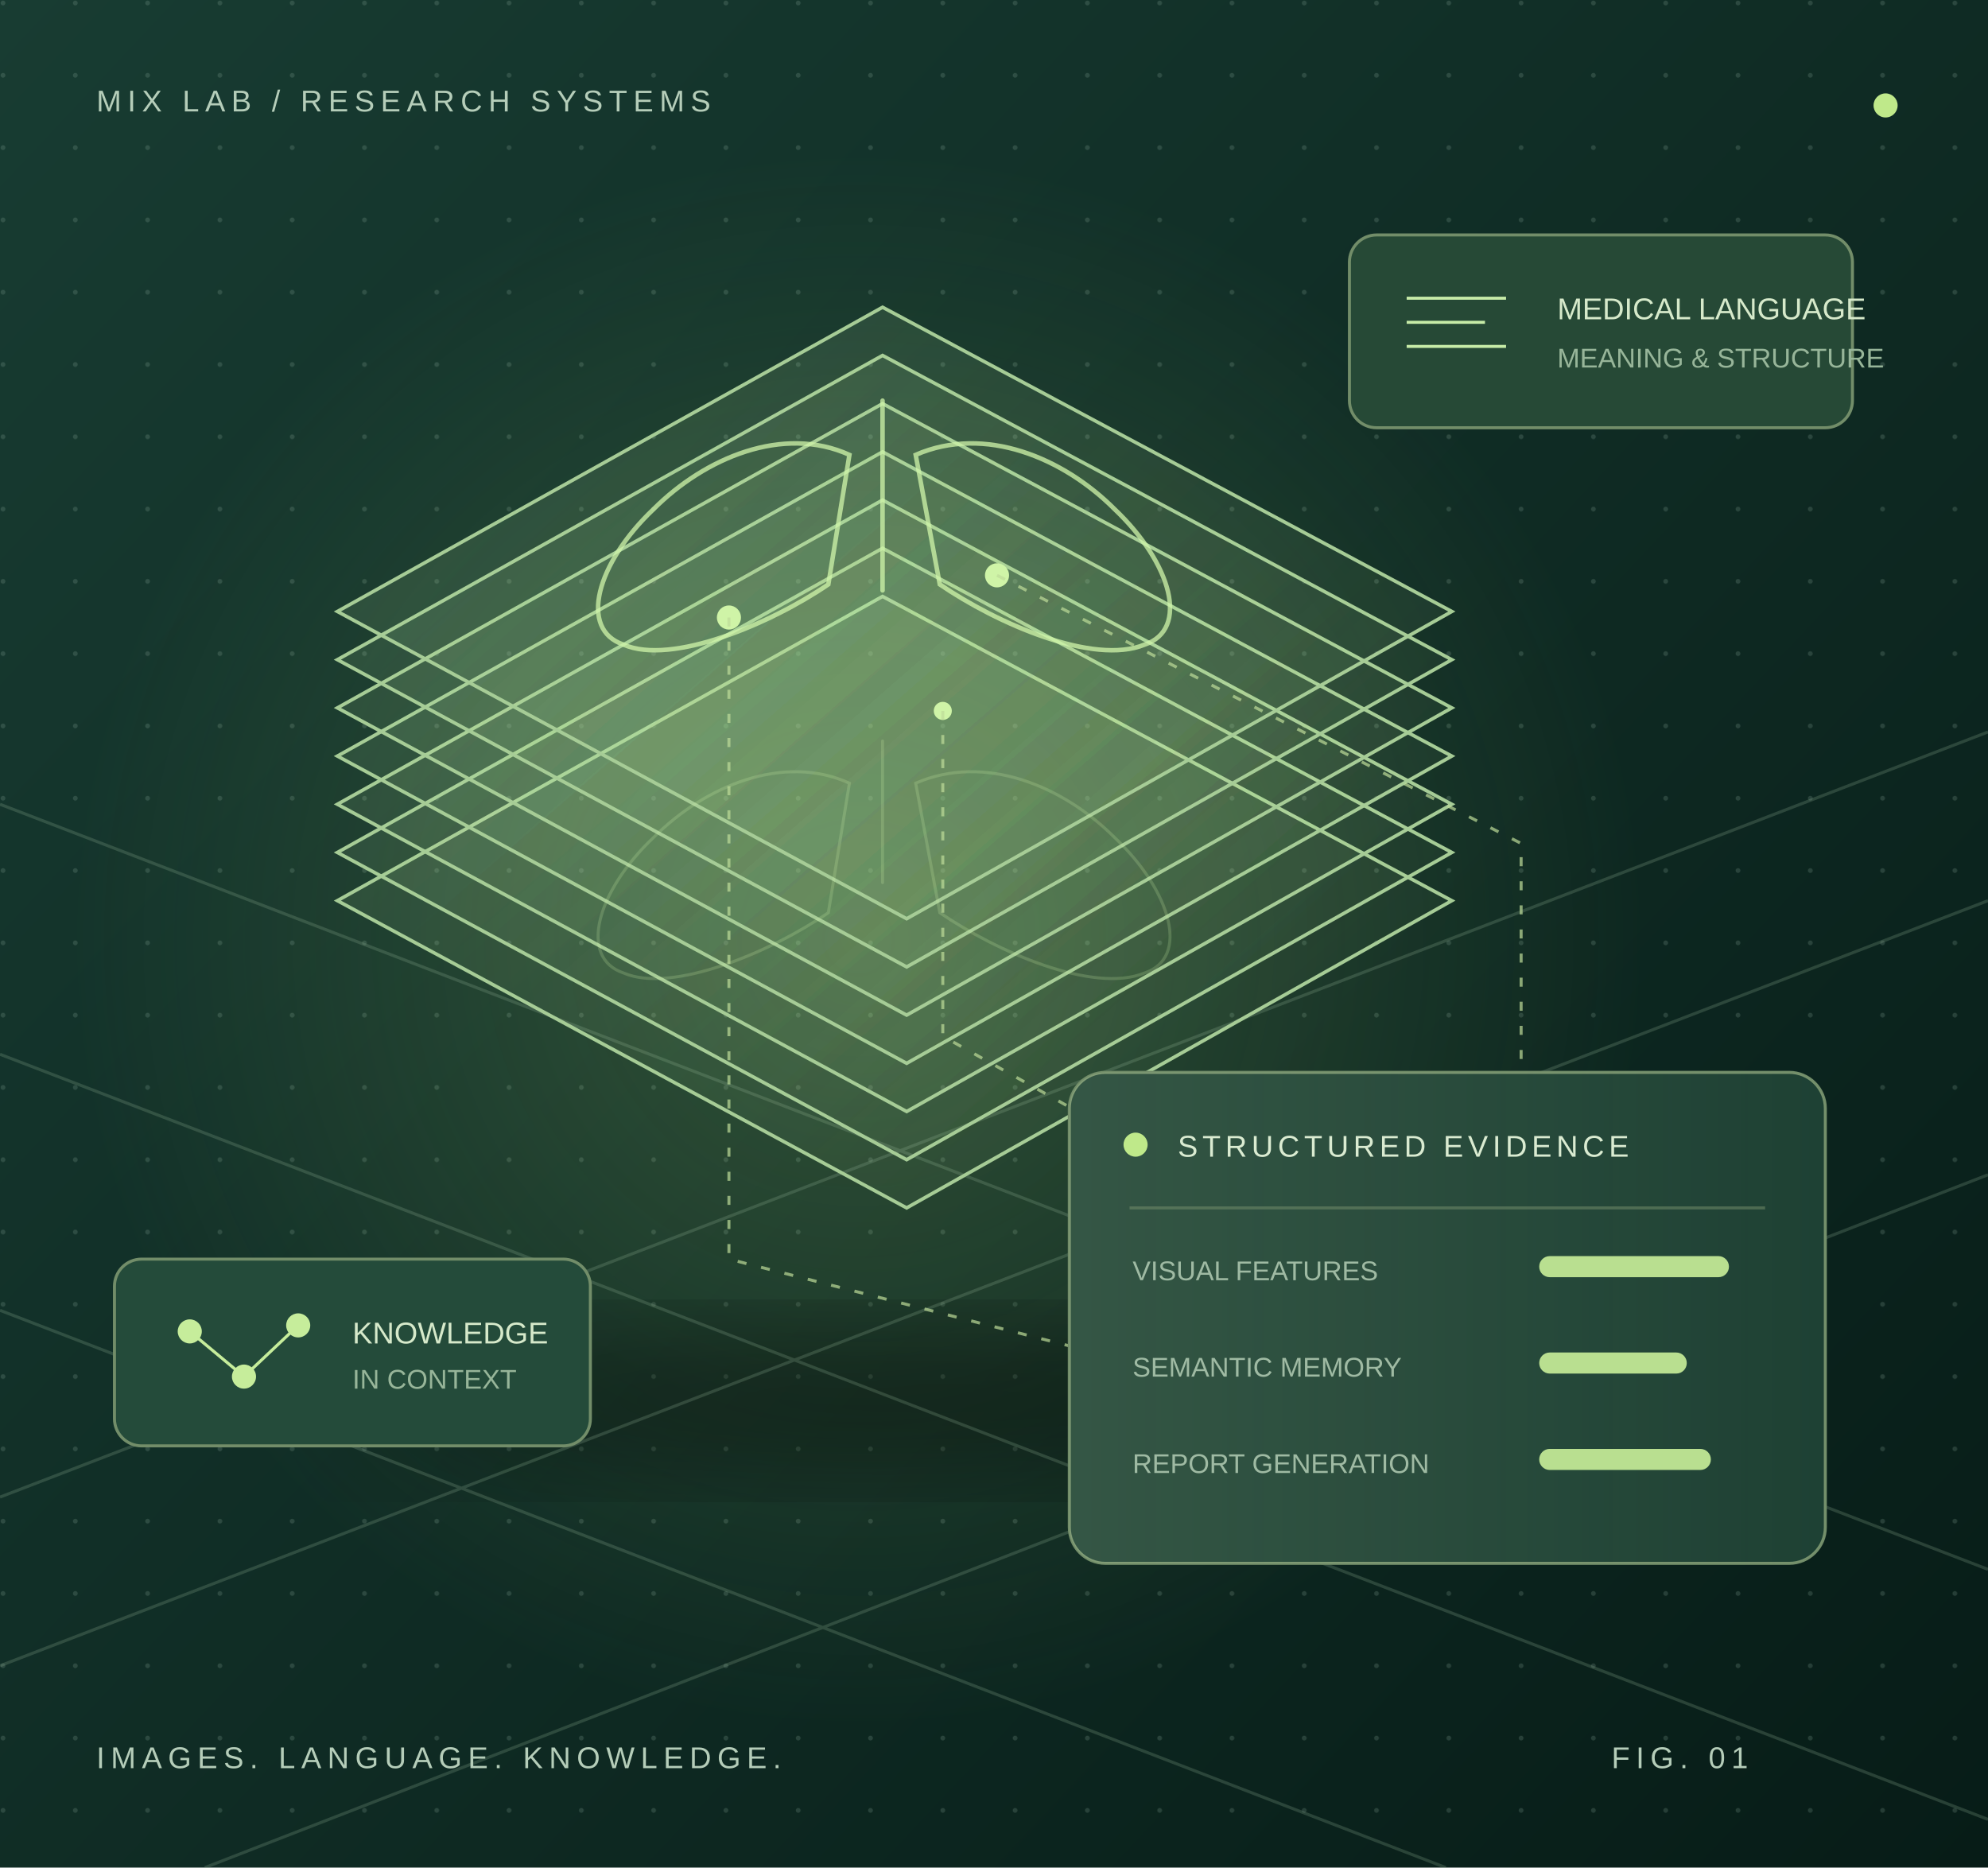
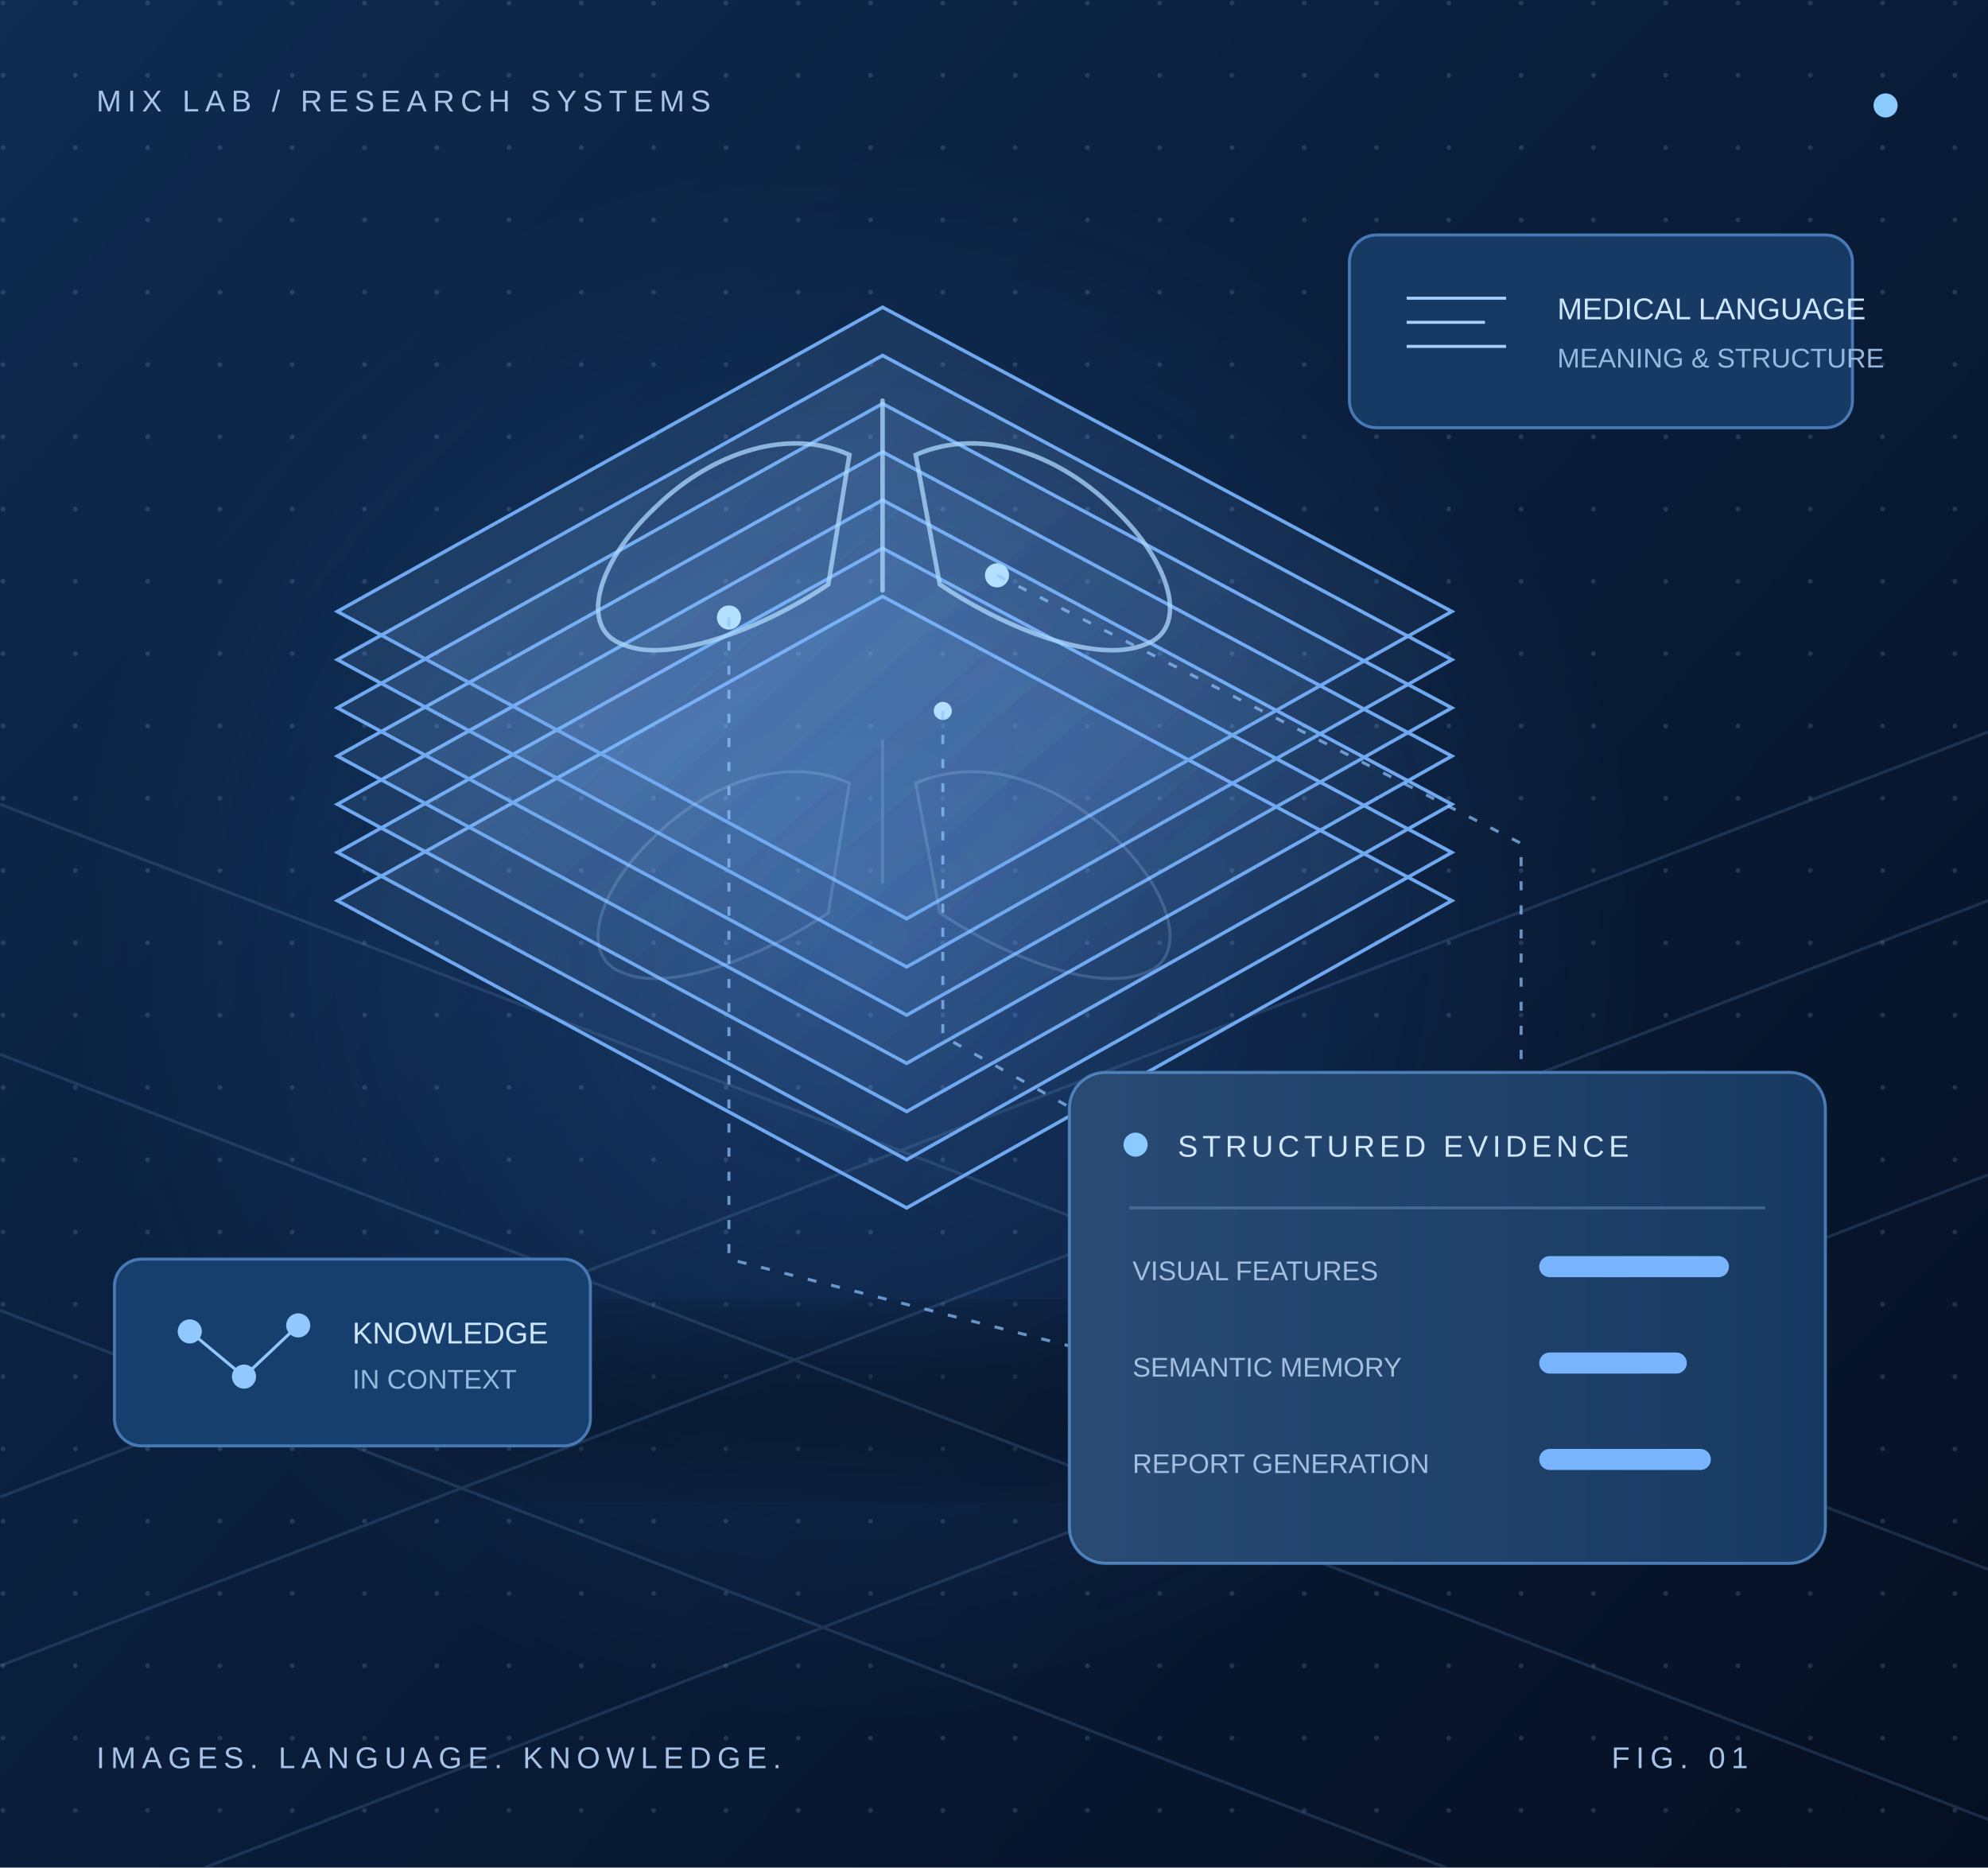
<svg xmlns="http://www.w3.org/2000/svg" width="660" height="620" viewBox="0 0 660 620" fill="none" role="img" aria-labelledby="title desc">
  <defs>
    <linearGradient id="bg" x1="0" y1="0" x2="660" y2="620" gradientUnits="userSpaceOnUse">
-       <stop stop-color="#183c32" />
-       <stop offset="1" stop-color="#071c17" />
+       <stop stop-color="#0e2b50" />
+       <stop offset="1" stop-color="#050f22" />
    </linearGradient>
    <linearGradient id="plane" x1="170" y1="135" x2="410" y2="410" gradientUnits="userSpaceOnUse">
-       <stop stop-color="#addb9b" stop-opacity=".13" />
-       <stop offset="1" stop-color="#c7f09c" stop-opacity=".03" />
+       <stop stop-color="#8abfff" stop-opacity=".13" />
+       <stop offset="1" stop-color="#73adff" stop-opacity=".03" />
    </linearGradient>
    <linearGradient id="glass">
-       <stop stop-color="#e1fcc9" stop-opacity=".14" />
-       <stop offset="1" stop-color="#e1fcc9" stop-opacity=".03" />
+       <stop stop-color="#b2d7ff" stop-opacity=".14" />
+       <stop offset="1" stop-color="#b2d7ff" stop-opacity=".03" />
    </linearGradient>
    <radialGradient id="glow">
-       <stop stop-color="#a8d879" stop-opacity=".22" />
-       <stop offset="1" stop-color="#a8d879" stop-opacity="0" />
+       <stop stop-color="#408fff" stop-opacity=".22" />
+       <stop offset="1" stop-color="#408fff" stop-opacity="0" />
    </radialGradient>
    <pattern id="dots" width="24" height="24" patternUnits="userSpaceOnUse">
-       <circle cx="1" cy="1" r=".8" fill="#9fbdac" fill-opacity=".2" />
+       <circle cx="1" cy="1" r=".8" fill="#87b0de" fill-opacity=".2" />
    </pattern>
    <filter id="shadow">
      <feGaussianBlur stdDeviation="22" />
    </filter>
  </defs>
  <rect width="660" height="620" fill="url(#bg)" />
  <rect width="660" height="620" fill="url(#dots)" />
  <circle cx="285" cy="312" r="265" fill="url(#glow)" />
  <ellipse cx="310" cy="465" rx="190" ry="28" fill="#000" opacity=".35" filter="url(#shadow)" />
-   <g stroke="#8dac92" stroke-opacity=".25">
+   <g stroke="#5b83b3" stroke-opacity=".25">
    <path d="M0 497L660 243M0 553L660 299M68 620L660 390M0 435L480 620M0 350L660 604M0 267L660 521" />
  </g>
-   <g font-family="Arial,sans-serif" font-size="10" letter-spacing="2" fill="#b5cdb9">
+   <g font-family="Arial,sans-serif" font-size="10" letter-spacing="2" fill="#a8c3e8">
    <text x="32" y="37">MIX LAB / RESEARCH SYSTEMS</text>
    <text x="32" y="587">IMAGES. LANGUAGE. KNOWLEDGE.</text>
    <text x="535" y="587">FIG. 01</text>
  </g>
-   <g stroke="#a6cc96" stroke-width="1.15" fill="url(#plane)">
+   <g stroke="#70a9f0" stroke-width="1.15" fill="url(#plane)">
    <path d="M112 299l181-101 189 101-181 102z" />
    <path d="M112 283l181-101 189 101-181 102z" />
    <path d="M112 267l181-101 189 101-181 102z" />
    <path d="M112 251l181-101 189 101-181 102z" />
    <path d="M112 235l181-101 189 101-181 102z" />
    <path d="M112 219l181-101 189 101-181 102z" />
    <path d="M112 203l181-101 189 101-181 102z" />
  </g>
-   <g fill="none" stroke="#d0f5aa" stroke-linecap="round">
+   <g fill="none" stroke="#aed9ff" stroke-linecap="round">
    <path d="M293 133v63m-11-45c-22-10-48 1-65 18-19 18-25 40-10 45 16 7 49-7 68-20zm22 0c23-10 49 1 66 18 19 18 25 40 10 45-17 7-49-7-68-20z" stroke-width="1.5" opacity=".75" />
    <path d="M293 246v47m-11-33c-22-10-48 1-65 18-19 18-25 40-10 45 16 7 49-7 68-20zm22 0c23-10 49 1 66 18 19 18 25 40 10 45-17 7-49-7-68-20z" stroke-width="1" opacity=".2" />
  </g>
-   <g fill="#cff4a7">
+   <g fill="#b3e0ff">
    <circle cx="242" cy="205" r="4" />
    <circle cx="331" cy="191" r="4" />
    <circle cx="313" cy="236" r="3" />
  </g>
-   <g stroke="#bedc99" stroke-dasharray="3 5" opacity=".7">
+   <g stroke="#8fc4ff" stroke-dasharray="3 5" opacity=".7">
    <path d="M242 205v213l153 39" />
    <path d="M331 191l174 89v92" />
    <path d="M313 236v108l84 47" />
  </g>
  <g transform="translate(355 356)">
-     <rect width="251" height="163" rx="12" fill="#183b2f" stroke="#728d69" />
+     <rect width="251" height="163" rx="12" fill="#12345d" stroke="#477ab4" />
    <rect width="251" height="163" rx="12" fill="url(#glass)" />
-     <circle cx="22" cy="24" r="4" fill="#bfe98a" />
-     <text x="36" y="28" font-family="Arial" font-size="10" letter-spacing="1.5" fill="#daebd1">STRUCTURED EVIDENCE</text>
-     <path d="M20 45h211" stroke="#78936f" stroke-opacity=".5" />
-     <g font-family="Arial" font-size="9" fill="#9fbaa3">
+     <circle cx="22" cy="24" r="4" fill="#8bcaff" />
+     <text x="36" y="28" font-family="Arial" font-size="10" letter-spacing="1.5" fill="#d1e8ff">STRUCTURED EVIDENCE</text>
+     <path d="M20 45h211" stroke="#668fbd" stroke-opacity=".5" />
+     <g font-family="Arial" font-size="9" fill="#a3bedf">
      <text x="21" y="69">VISUAL FEATURES</text>
      <text x="21" y="101">SEMANTIC MEMORY</text>
      <text x="21" y="133">REPORT GENERATION</text>
    </g>
-     <g fill="#b9df90">
+     <g fill="#79b5ff">
      <rect x="156" y="61" width="63" height="7" rx="3.5" />
      <rect x="156" y="93" width="49" height="7" rx="3.5" />
      <rect x="156" y="125" width="57" height="7" rx="3.5" />
    </g>
  </g>
  <g transform="translate(38 418)">
-     <rect width="158" height="62" rx="9" fill="#244b3a" stroke="#728d69" />
-     <g fill="#c6ed9b">
+     <rect width="158" height="62" rx="9" fill="#173f6d" stroke="#477ab4" />
+     <g fill="#91c9ff">
      <circle cx="25" cy="24" r="4" />
      <circle cx="43" cy="39" r="4" />
      <circle cx="61" cy="22" r="4" />
    </g>
-     <path d="M25 24l18 15 18-17" stroke="#c6ed9b" />
-     <text x="79" y="28" fill="#d6e9ca" font-family="Arial" font-size="10">KNOWLEDGE</text>
-     <text x="79" y="43" fill="#97b599" font-family="Arial" font-size="9">IN CONTEXT</text>
+     <path d="M25 24l18 15 18-17" stroke="#91c9ff" />
+     <text x="79" y="28" fill="#cee7ff" font-family="Arial" font-size="10">KNOWLEDGE</text>
+     <text x="79" y="43" fill="#95b8df" font-family="Arial" font-size="9">IN CONTEXT</text>
  </g>
  <g transform="translate(448 78)">
-     <rect width="167" height="64" rx="9" fill="#264936" stroke="#728d69" />
-     <g stroke="#c7eca8">
+     <rect width="167" height="64" rx="9" fill="#163a64" stroke="#477ab4" />
+     <g stroke="#a4cfff">
      <path d="M19 21h33m-33 8h26m-26 8h33" />
    </g>
-     <text x="69" y="28" font-family="Arial" font-size="10" fill="#d6e9ca">MEDICAL LANGUAGE</text>
-     <text x="69" y="44" font-family="Arial" font-size="9" fill="#97b599">MEANING &amp; STRUCTURE</text>
+     <text x="69" y="28" font-family="Arial" font-size="10" fill="#cee7ff">MEDICAL LANGUAGE</text>
+     <text x="69" y="44" font-family="Arial" font-size="9" fill="#95b8df">MEANING &amp; STRUCTURE</text>
  </g>
-   <circle cx="626" cy="35" r="4" fill="#bfe98a" />
+   <circle cx="626" cy="35" r="4" fill="#8bcaff" />
</svg>
